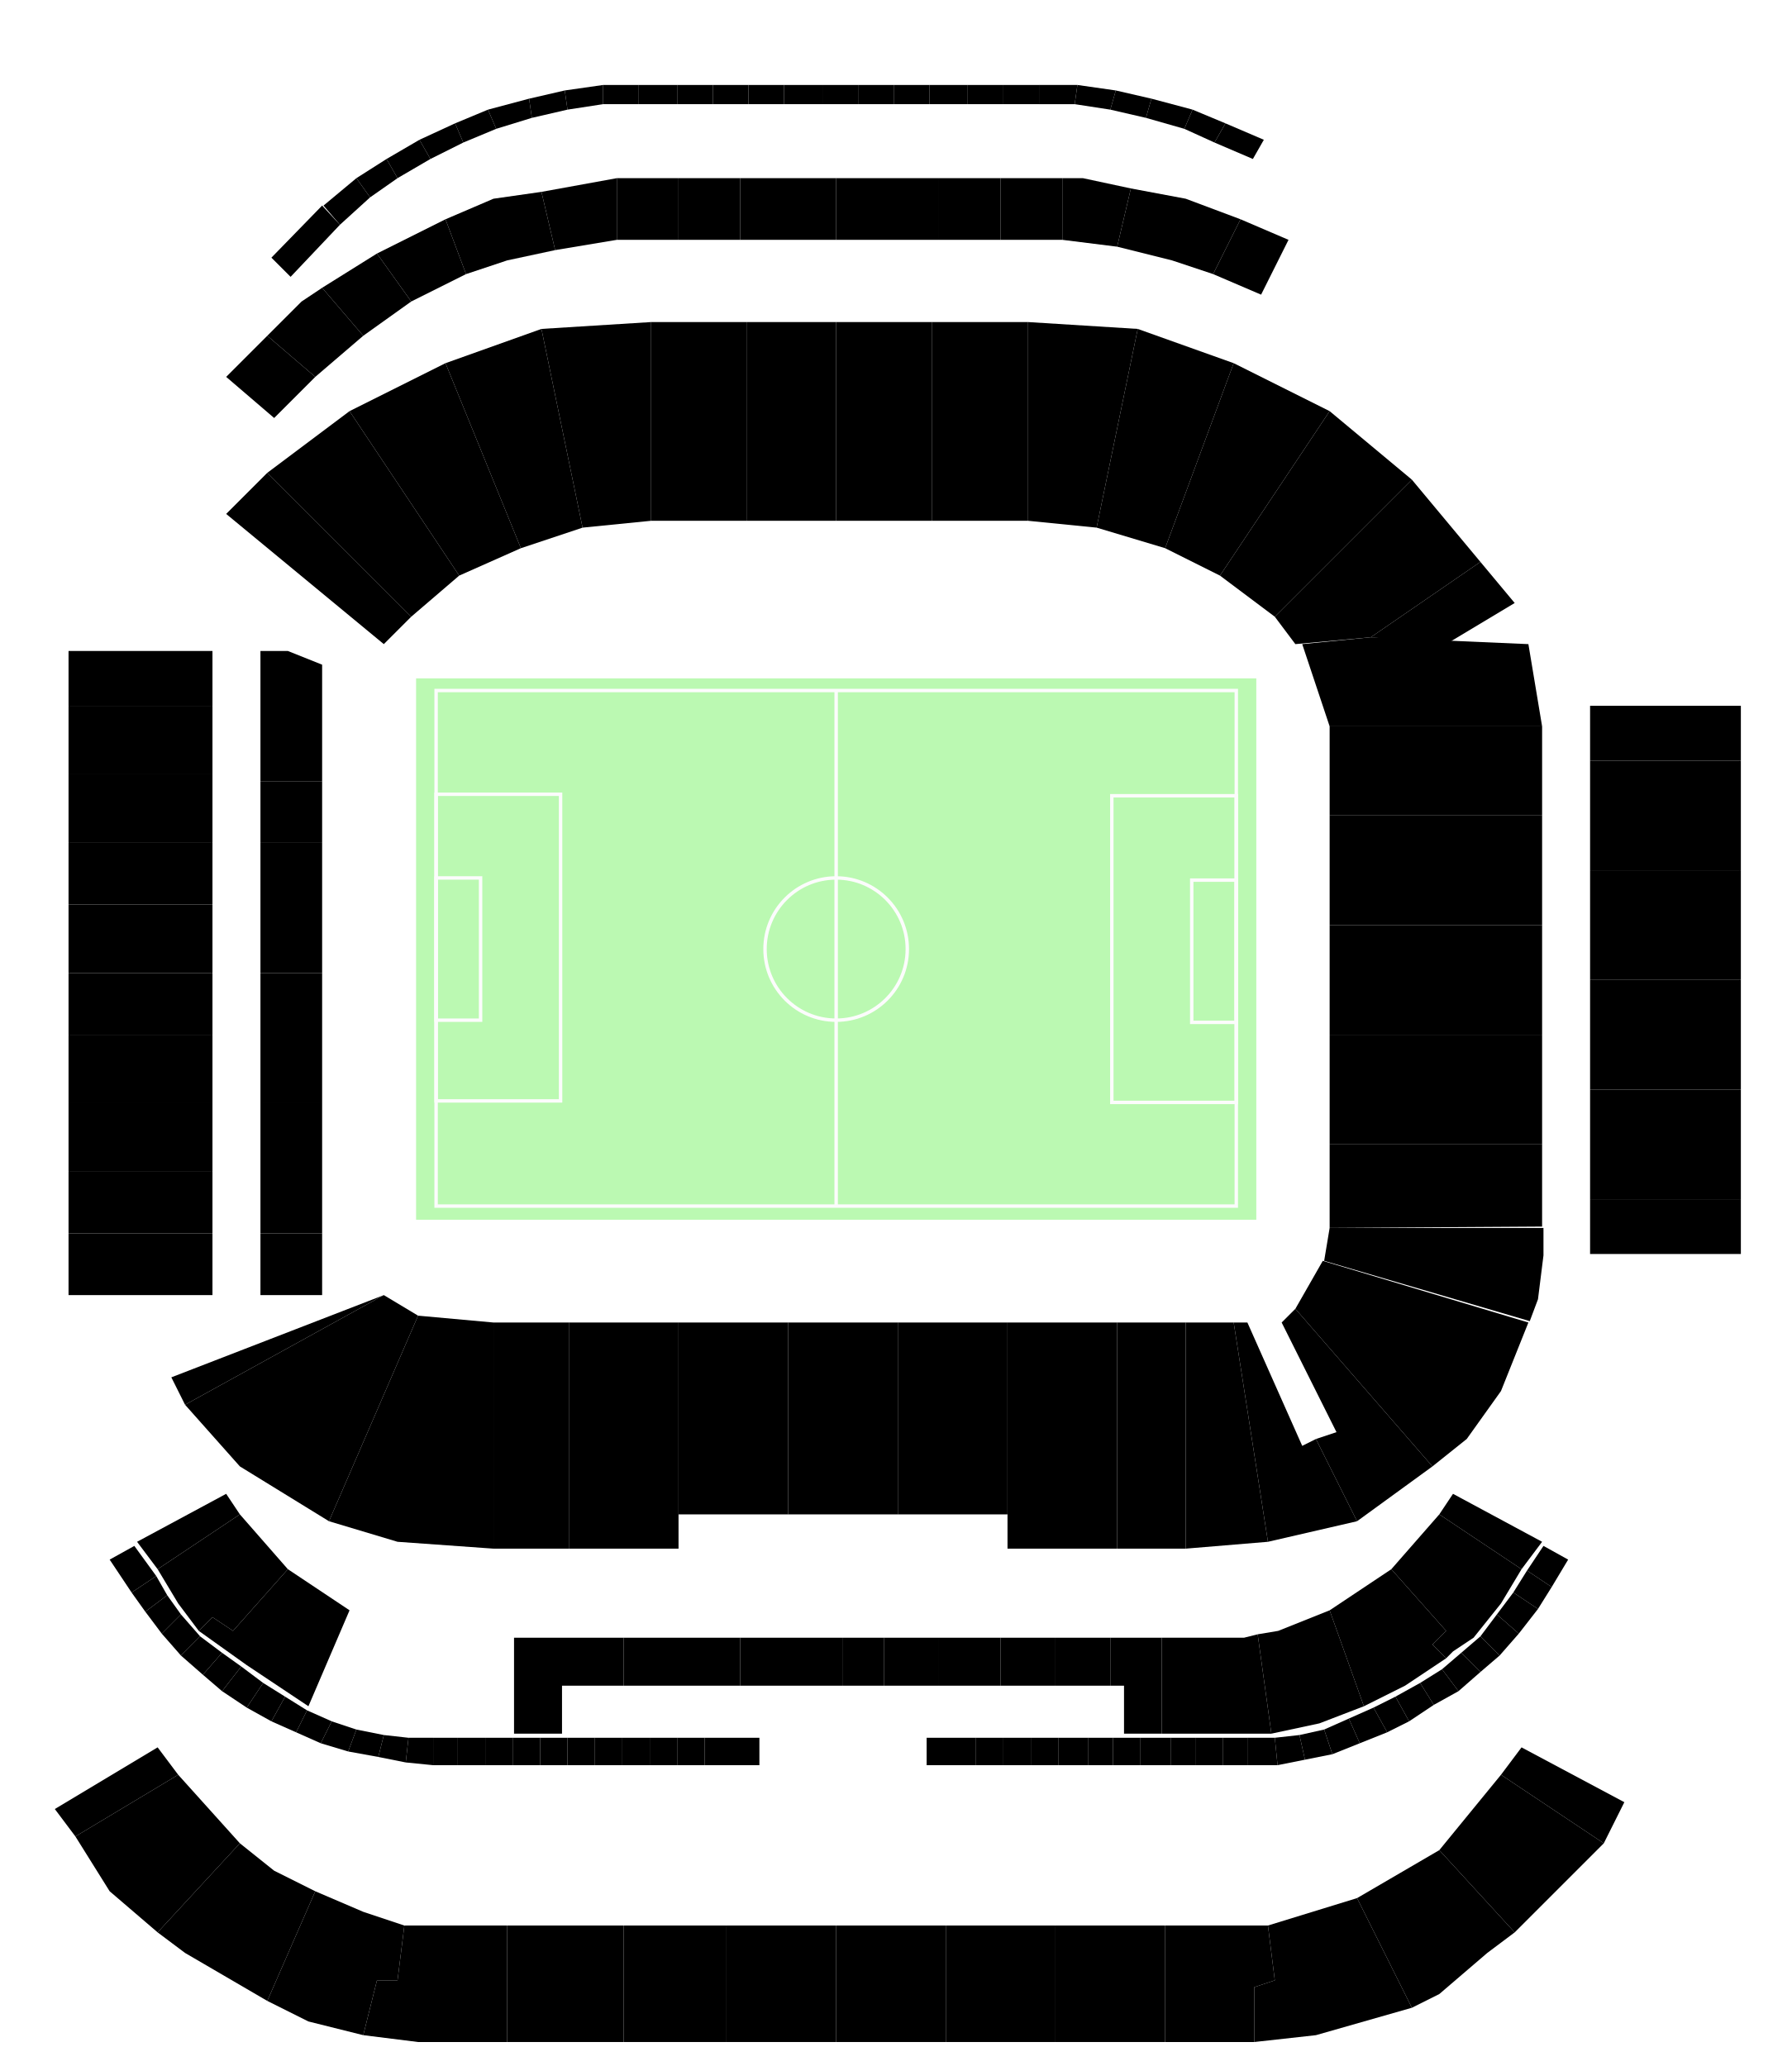
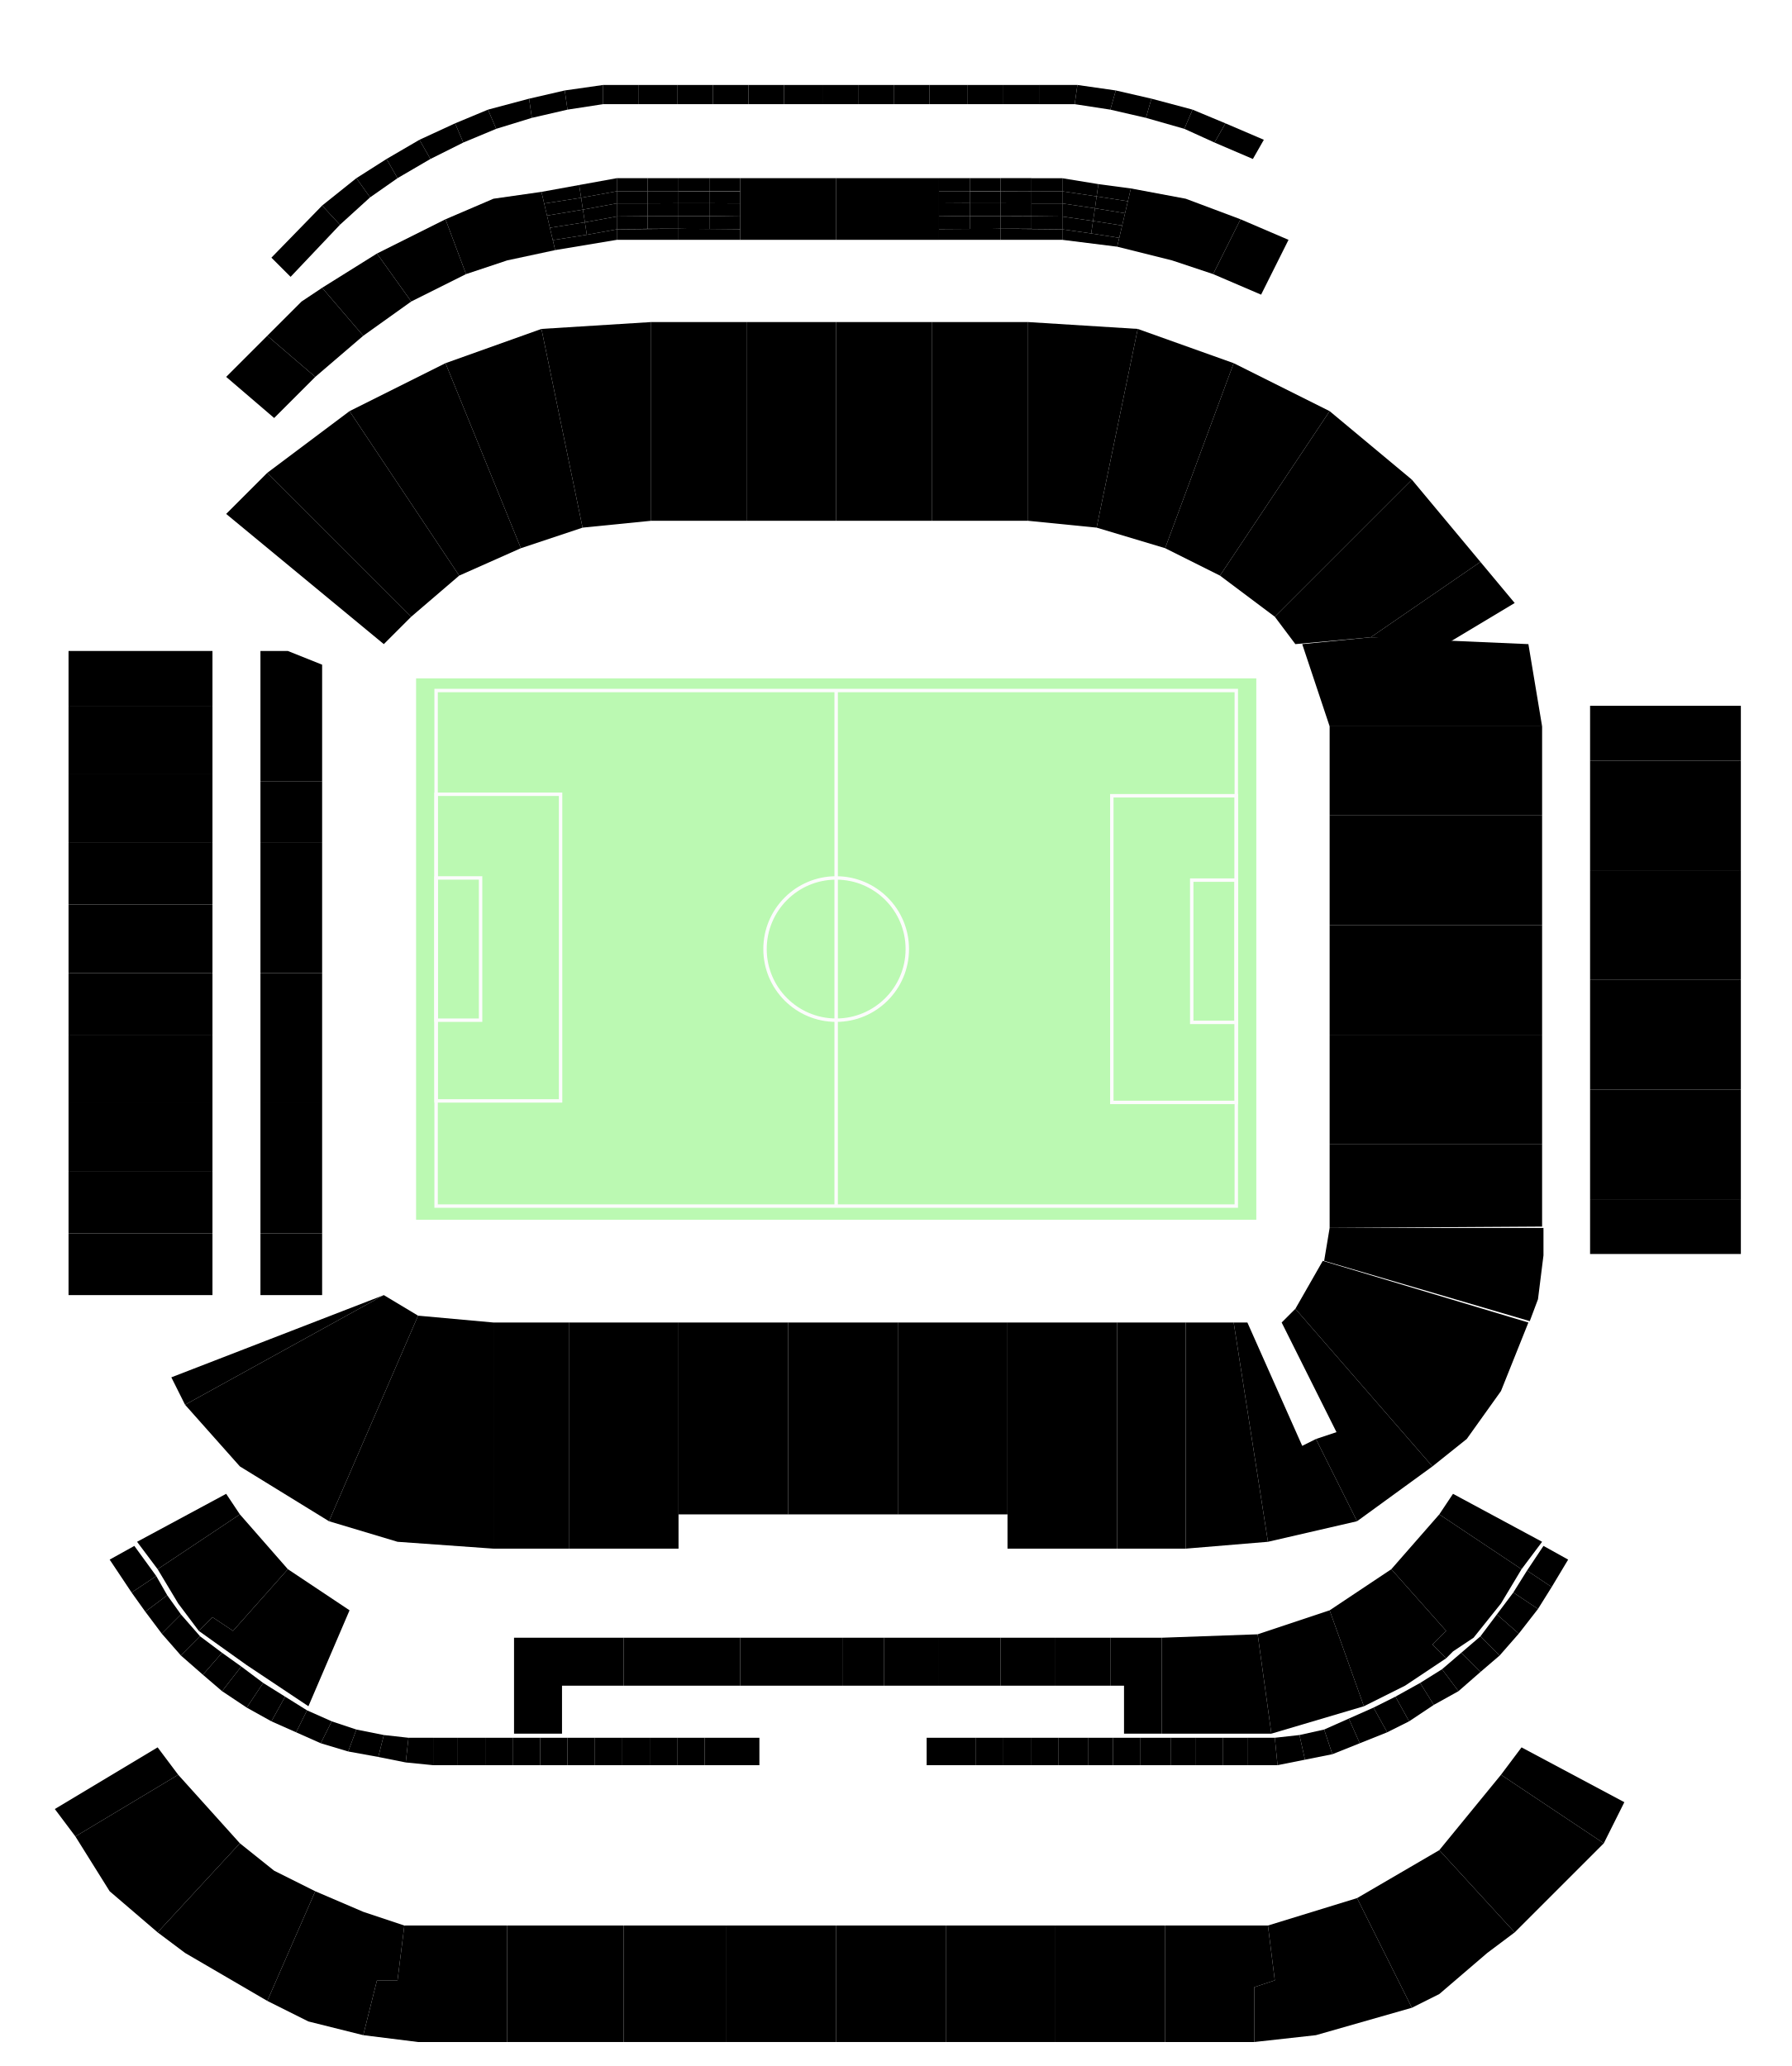
<svg xmlns="http://www.w3.org/2000/svg" version="1.1" id="Map" x="0px" y="0px" viewBox="0 0 2614 3015" style="enable-background:new 0 0 2614 3015;" xml:space="preserve">
  <style type="text/css">
	.st0{fill:#BBF9B2;}
	.st1{fill:#BBF9B2;stroke:#FCFCFC;stroke-width:5;stroke-miterlimit:10;}
	.st2{fill:none;stroke:#FCFCFC;stroke-width:5;stroke-miterlimit:10;}
</style>
  <polygon id="_x34_01" points="330,750 390,690 600,900 560,940 " />
  <polygon id="_x34_02" points="390,690 510,600 670,840 600,900 " />
  <polygon id="_x34_03" points="510,600 650,530 760,800 670,840 " />
  <polygon id="_x34_04" points="650,530 790,480 850,770 760,800 " />
  <polygon id="_x34_05" points="790,480 950,470 950,760 850,770 " />
  <polygon id="_x34_06" points="950,470 1090,470 1090,760 950,760 " />
  <polygon id="_x34_07" points="1090,470 1220,470 1220,760 1090,760 " />
  <polygon id="_x34_08" points="1220,470 1360,470 1360,760 1220,760 " />
  <polygon id="_x34_09" points="1360,470 1500,470 1500,760 1360,760 " />
  <polygon id="_x34_10" points="1500,470 1660,480 1600,770 1500,760 " />
  <polygon id="_x34_11" points="1660,480 1800,530 1700,800 1600,770 " />
  <polygon id="_x34_12" points="1800,530 1940,600 1780,840 1700,800 " />
  <polygon id="_x34_13" points="1940,600 2060,700 1860,900 1780,840 " />
  <polygon id="_x34_14" points="2060,700 2160,820 2000,930 1890,940 1860,900 " />
  <polygon id="_x34_15" points="2160,820 2210,880 2110,940 2000,930 " />
  <polygon id="_x33_07" points="1900,940 2000,930 2230,940 2250,1060 1940,1060 " />
  <polygon id="_x33_08" points="1940,1060 2250,1060 2250,1190 1940,1190 " />
  <polygon id="_x33_09" points="1940,1190 2250,1190 2250,1350 1940,1350 " />
  <polygon id="_x33_10" points="1940,1350 2250,1350 2250,1510 1940,1510 1940,1380 " />
  <polygon id="_x33_11" points="1940,1510 2250,1510 2250,1670 1940,1670 " />
  <polygon id="_x33_12" points="1940,1670 2250,1670 2250,1790 1940,1792 " />
  <polygon id="_x33_14" points="2090,2140 1890,1910 1930,1840 2230,1930 2190,2030 2140,2100 " />
  <polygon id="_x33_15" points="1870,1930 1890,1910 2090,2140 1980,2220 1920,2100 1950,2090 " />
  <polygon id="_x33_16" points="1980,2220 1850,2250 1800,1930 1820,1930 1900,2110 1920,2100 " />
  <polygon id="_x33_17" points="1730,1930 1800,1930 1850,2250 1730,2260 " />
  <polygon id="_x33_18" points="1630,1930 1730,1930 1730,2260 1630,2260 " />
  <polygon id="_x33_19" points="1470,1930 1630,1930 1630,2260 1470,2260 " />
  <polygon id="_x33_20" points="1310,1930 1470,1930 1470,2210 1310,2210 " />
  <polygon id="_x33_21" points="1150,1930 1310,1930 1310,2210 1150,2210 " />
  <polygon id="_x33_22" points="990,1930 1150,1930 1150,2210 990,2210 " />
  <polygon id="_x33_23" points="830,1930 990,1930 990,2260 830,2260 " />
  <polygon id="_x33_24" points="720,1930 830,1930 830,2260 720,2260 " />
  <polygon id="_x33_25" points="480,2220 610,1920 720,1930 720,2260 580,2250 " />
  <polygon id="_x33_26" points="270,2050 560,1890 610,1920 480,2220 350,2140 " />
  <polygon id="_x32_01" points="380,1800 470,1800 470,1890 380,1890 " />
  <polygon id="_x32_02" points="380,1610 470,1610 470,1800 380,1800 " />
  <polygon id="_x32_03" points="380,1420 470,1420 470,1610 380,1610 " />
  <polygon id="_x32_04" points="380,1230 470,1230 470,1420 380,1420 " />
  <polygon id="_x32_05" points="380,1140 470,1140 470,1230 380,1230 " />
  <polygon id="_x32_06" points="470,970 470,1140 380,1140 380,950 420,950 " />
  <polygon id="_x33_37" points="100,950 310,950 310,1030 100,1030 " />
  <polygon id="_x33_36" points="100,1030 310,1030 310,1130 100,1130 " />
  <polygon id="_x33_35" points="100,1130 310,1130 310,1230 100,1230 " />
  <polygon id="_x33_34" points="100,1230 310,1230 310,1320 100,1320 " />
  <polygon id="_x33_33" points="100,1320 310,1320 310,1420 100,1420 " />
  <polygon id="_x33_32" points="100,1420 310,1420 310,1510 100,1510 " />
  <polygon id="_x33_31" points="100,1510 310,1510 310,1610 100,1610 " />
  <polygon id="_x33_30" points="100,1610 310,1610 310,1710 100,1710 " />
  <polygon id="_x33_29" points="100,1710 310,1710 310,1800 100,1800 " />
  <polygon id="_x33_28" points="100,1800 310,1800 310,1890 100,1890 " />
  <polygon id="_x33_01" points="2320,1030 2540,1030 2540,1110 2320,1110 " />
  <polygon id="_x33_02" points="2320,1110 2540,1110 2540,1270 2320,1270 " />
  <polygon id="_x33_03" points="2320,1270 2540,1270 2540,1430 2320,1430 " />
  <polygon id="_x33_04" points="2320,1430 2540,1430 2540,1590 2320,1590 " />
  <polygon id="_x33_05" points="2320,1590 2540,1590 2540,1750 2320,1750 " />
  <polygon id="_x33_06" points="2320,1750 2540,1750 2540,1830 2320,1830 " />
  <polygon id="_x34_16" points="2100,2210 2120,2180 2250,2250 2220,2290 " />
  <polygon id="_x34_17" points="2110,2380 2030,2290 2100,2210 2220,2290 2190,2340 2150,2390 2120,2410 2110,2420 2090,2400 " />
  <polygon id="_x34_18" points="1940,2350 2030,2290 2110,2380 2090,2400 2110,2420 2050,2460 1990,2490 " />
  <polygon id="_x34_34" points="200,2250 330,2180 350,2210 230,2290 " />
  <polygon id="_x34_33" points="230,2290 350,2210 420,2290 340,2380 310,2360 290,2380 260,2340 " />
  <polygon id="_x34_32" points="420,2290 510,2350 450,2490 360,2430 290,2380 310,2360 340,2380 " />
  <polygon id="_x36_44" points="80,2640 230,2550 260,2590 110,2680 " />
  <polygon id="_x36_43" points="110,2680 260,2590 350,2690 230,2820 160,2760 " />
  <polygon id="_x36_42" points="230,2820 350,2690 400,2730 460,2760 390,2920 270,2850 " />
  <polygon id="_x36_41" points="460,2760 530,2790 590,2810 580,2890 550,2890 530,2970 450,2950 390,2920 " />
  <polygon id="_x36_40" points="590,2810 740,2810 740,2980 610,2980 530,2970 550,2890 580,2890 " />
  <polygon id="_x36_39" points="740,2810 910,2810 910,2980 740,2980 " />
  <polygon id="_x36_38" points="910,2810 1060,2810 1060,2980 910,2980 " />
  <polygon id="_x36_37" points="1060,2810 1220,2810 1220,2980 1060,2980 " />
  <polygon id="_x36_36" points="1220,2810 1380,2810 1380,2980 1220,2980 " />
  <polygon id="_x36_35" points="1380,2810 1540,2810 1540,2980 1380,2980 " />
  <polygon id="_x36_34" points="1540,2810 1700,2810 1700,2980 1540,2980 " />
  <polygon id="_x36_33" points="1700,2810 1810,2810 1850,2810 1860,2890 1830,2900 1830,2980 1700,2980 " />
  <polygon id="_x36_32" points="1850,2810 1980,2770 2060,2930 1920,2970 1830,2980 1830,2900 1860,2890 " />
  <polygon id="_x36_31" points="1980,2770 2100,2700 2210,2820 2170,2850 2100,2910 2060,2930 " />
  <polygon id="_x36_30" points="2100,2700 2190,2590 2340,2690 2210,2820 " />
  <polygon id="_x36_29" points="2190,2590 2220,2550 2370,2630 2340,2690 " />
  <polygon id="_x33_27" points="250,2010 560,1890 270,2050 " />
  <polygon id="_x34_29" points="910,2460 820,2460 820,2530 750,2530 750,2390 910,2390 " />
  <polygon id="_x35_01" points="330,550 390,490 460,550 400,610 " />
  <polygon id="_x35_02" points="390,490 440,440 470,420 530,490 460,550 " />
  <polygon id="_x35_03" points="470,420 550,370 600,440 530,490 " />
  <polygon id="_x35_04" points="550,370 650,320 680,400 600,440 " />
  <polygon id="_x35_05" points="650,320 720,290 790,280 810,365 740,380 680,400 " />
-   <polygon id="_x35_07" points="900,260 990,260 990,350 900,350 " />
-   <polygon id="_x35_08" points="990,260 1080,260 1080,350 990,350 " />
  <polygon id="_x35_09" points="1080,260 1220,260 1220,350 1080,350 " />
  <polygon id="_x35_10" points="1220,260 1370,260 1370,350 1220,350 " />
-   <polygon id="_x35_11" points="1370,260 1460,260 1460,350 1370,350 " />
-   <polygon id="_x35_12" points="1460,260 1550,260 1550,350 1460,350 " />
  <polygon id="_x35_14" points="1650,275 1730,290 1810,320 1770,400 1710,380 1630,360 " />
  <polygon id="_x35_15" points="1810,320 1880,350 1840,430 1770,400 " />
  <polygon id="_x34_28" points="910,2390 1080,2390 1080,2460 910,2460 " />
  <polygon id="_x34_27" points="1080,2390 1230,2390 1230,2460 1080,2460 " />
  <polygon id="_x34_26" points="1230,2390 1290,2390 1290,2460 1230,2460 " />
  <polygon id="_x34_25" points="1290,2390 1370,2390 1370,2460 1290,2460 " />
  <polygon id="_x34_24" points="1370,2390 1460,2390 1460,2460 1370,2460 " />
  <polygon id="_x34_23" points="1460,2390 1540,2390 1540,2460 1460,2460 " />
-   <polygon id="_x34_22_00000177449402182511099750000000250846828471196077_" points="1540,2390 1620,2390 1620,2460 1540,2460 " />
  <polygon id="SB_601" points="396,376 470,300 496,328 424,404 " />
-   <polygon id="SB_602" points="540,288 496,328 472,300 520,260 " />
-   <polygon id="SB_603" points="564,232 580,260 540,288 520,260 " />
-   <polygon id="SB_604" points="612,204 628,232 580,260 564,232 " />
-   <polygon id="SB_605" points="664,180 676,208 628,232 612,204 " />
-   <polygon id="SB_606" points="712,160 724,188 676,208 664,180 " />
-   <polygon id="SB_607" points="772,144 776,172 724,188 712,160 " />
-   <polygon id="SB_608" points="824,132 828,160 776,172 772,144 " />
-   <polygon id="SB_609" points="880,124 880,152 828,160 824,132 " />
-   <polygon id="SB_610" points="932,124 932,152 880,152 880,124 " />
-   <polygon id="SB_611" points="988,124 988,152 932,152 932,124 " />
-   <polygon id="SB_612" points="1040,124 1040,152 988,152 988,124 " />
-   <polygon id="SB_613" points="1092,124 1092,152 1040,152 1040,124 " />
-   <polygon id="SB_614" points="1144,124 1144,152 1092,152 1092,124 " />
-   <polygon id="SB_615" points="1200,124 1200,152 1144,152 1144,124 " />
-   <polygon id="SB_616" points="1252,124 1252,152 1200,152 1200,124 " />
-   <polygon id="SB_617" points="1304,124 1304,152 1252,152 1252,124 " />
-   <polygon id="SB_618" points="1304,124 1304,152 1356,152 1356,124 " />
-   <polygon id="SB_619" points="1412,124 1412,152 1356,152 1356,124 " />
-   <polygon id="SB_620" points="1464,124 1464,152 1412,152 1412,124 " />
-   <polygon id="SB_621" points="1516,124 1516,152 1464,152 1464,124 " />
-   <polygon id="SB_622" points="1572,124 1568,152 1516,152 1516,124 " />
-   <polygon id="SB_623" points="1620,160 1568,152 1572,124 1628,132 " />
-   <polygon id="SB_624" points="1680,144 1672,172 1620,160 1628,132 " />
-   <polygon id="SB_625" points="1740,160 1728,188 1672,172 1680,144 " />
-   <polygon id="SB_626" points="1788,180 1772,208 1728,188 1740,160 " />
-   <polygon id="SB_627" points="1844,204 1828,232 1772,208 1788,180 " />
+   <polygon id="SB_609" points="824,132 828,160 776,172 772,144 " />
+   <polygon id="SB_610" points="880,124 880,152 828,160 824,132 " />
+   <polygon id="SB_611" points="932,124 932,152 880,152 880,124 " />
+   <polygon id="SB_612" points="988,124 988,152 932,152 932,124 " />
+   <polygon id="SB_613" points="1040,124 1040,152 988,152 988,124 " />
+   <polygon id="SB_614" points="1092,124 1092,152 1040,152 1040,124 " />
+   <polygon id="SB_615" points="1144,124 1144,152 1092,152 1092,124 " />
+   <polygon id="SB_616" points="1200,124 1200,152 1144,152 1144,124 " />
+   <polygon id="SB_617" points="1252,124 1252,152 1200,152 1200,124 " />
+   <polygon id="SB_618" points="1304,124 1304,152 1252,152 1252,124 " />
+   <polygon id="SB_619" points="1304,124 1304,152 1356,152 1356,124 " />
+   <polygon id="SB_620" points="1412,124 1412,152 1356,152 1356,124 " />
+   <polygon id="SB_621" points="1464,124 1464,152 1412,152 1412,124 " />
+   <polygon id="SB_622" points="1516,124 1516,152 1464,152 1464,124 " />
+   <polygon id="SB_623" points="1572,124 1568,152 1516,152 1516,124 " />
+   <polygon id="SB_624" points="1620,160 1568,152 1572,124 1628,132 " />
+   <polygon id="SB_625" points="1680,144 1672,172 1620,160 1628,132 " />
+   <polygon id="SB_626" points="1740,160 1728,188 1672,172 1680,144 " />
+   <polygon id="SB_627" points="1788,180 1772,208 1728,188 1740,160 " />
+   <polygon id="SB_628" points="1844,204 1828,232 1772,208 1788,180 " />
  <polygon id="_x33_13" points="1932,1840 1940,1792 2252,1792 2252,1832 2244,1896 2232,1928 " />
  <polygon id="SB_516" points="2252,2256 2288,2276 2264,2316 2228,2292 " />
  <polygon id="SB_517" points="2208,2324 2244,2348 2264,2316 2228,2292 " />
  <polygon id="SB_518" points="2184,2356 2216,2384 2244,2348 2208,2324 " />
  <polygon id="SB_519" points="2188,2416 2216,2384 2184,2356 2160,2388 " />
  <polygon id="SB_520" points="2160,2440 2188,2416 2160,2388 2132,2412 " />
  <polygon id="SB_521" points="2128,2468 2160,2440 2132,2412 2104,2436 " />
  <polygon id="SB_522" points="2072,2456 2092,2488 2128,2468 2104,2436 " />
  <polygon id="SB_523" points="2056,2512 2092,2488 2072,2456 2036,2476 " />
  <polygon id="SB_524" points="2004,2492 2024,2528 2056,2512 2036,2476 " />
  <polygon id="SB_525" points="1968,2508 1984,2544 2024,2528 2004,2492 " />
  <polygon id="SB_526" points="1944,2560 1984,2544 1968,2508 1932,2524 " />
  <polygon id="SB_527" points="1904,2568 1944,2560 1932,2524 1896,2532 " />
  <polygon id="SB_528" points="1864,2576 1860,2536 1896,2532 1904,2568 " />
  <polygon id="SB_529" points="1820,2536 1860,2536 1864,2576 1820,2576 " />
  <polygon id="SB_530" points="1784,2536 1820,2536 1820,2576 1784,2576 " />
  <polygon id="SB_531" points="1744,2536 1784,2536 1784,2576 1744,2576 " />
  <polygon id="SB_532" points="1708,2536 1744,2536 1744,2576 1708,2576 " />
  <polygon id="SB_533" points="1664,2536 1708,2536 1708,2576 1664,2576 " />
  <polygon id="SB_534" points="1624,2536 1664,2536 1664,2576 1624,2576 " />
  <polygon id="SB_535" points="1588,2536 1624,2536 1624,2576 1588,2576 " />
  <polygon id="SB_536" points="1544,2536 1588,2536 1588,2576 1544,2576 " />
  <polygon id="SB_537" points="1504,2536 1544,2536 1544,2576 1504,2576 " />
  <polygon id="SB_538" points="1464,2536 1504,2536 1504,2576 1464,2576 " />
  <polygon id="SB_539" points="1424,2536 1464,2536 1464,2576 1424,2576 " />
  <polygon id="SB_540" points="1352,2536 1424,2536 1424,2576 1352,2576 " />
  <polygon id="SB_541" points="1108,2536 1108,2576 1028,2576 1028,2536 " />
  <polygon id="SB_542" points="988,2536 1028,2536 1028,2576 988,2576 " />
  <polygon id="SB_543" points="948,2536 988,2536 988,2576 948,2576 " />
  <polygon id="SB_544" points="908,2536 948,2536 948,2576 908,2576 " />
  <polygon id="SB_545" points="868,2536 908,2536 908,2576 868,2576 " />
  <polygon id="SB_546" points="828,2536 868,2536 868,2576 828,2576 " />
  <polygon id="SB_547" points="788,2536 828,2536 828,2576 788,2576 " />
  <polygon id="SB_548" points="748,2536 788,2536 788,2576 748,2576 " />
  <polygon id="SB_549" points="708,2536 748,2536 748,2576 708,2576 " />
  <polygon id="SB_550" points="668,2536 708,2536 708,2576 668,2576 " />
  <polygon id="SB_551" points="632,2536 668,2536 668,2576 632,2576 " />
  <polygon id="SB_552" points="592,2572 632,2576 632,2536 596,2536 " />
  <polygon id="SB_553" points="552,2564 560,2532 596,2536 592,2572 " />
  <polygon id="SB_554" points="508,2556 552,2564 560,2532 520,2524 " />
  <polygon id="SB_555" points="468,2544 484,2512 520,2524 508,2556 " />
  <polygon id="SB_556" points="468,2544 432,2528 448,2496 484,2512 " />
  <polygon id="SB_557" points="396,2512 416,2476 448,2496 432,2528 " />
  <polygon id="SB_558" points="360,2492 384,2456 416,2476 396,2512 " />
  <polygon id="SB_559" points="324,2468 352,2432 384,2456 360,2492 " />
  <polygon id="SB_560" points="296,2444 324,2412 352,2432 324,2468 " />
  <polygon id="SB_561" points="264,2416 296,2444 324,2412 292,2388 " />
  <polygon id="SB_562" points="236,2384 264,2416 292,2388 264,2356 " />
  <polygon id="SB_563" points="212,2352 244,2328 264,2356 236,2384 " />
  <polygon id="SB_564" points="192,2324 228,2300 244,2328 212,2352 " />
  <polygon id="SB_565" points="160,2276 196,2256 228,2300 192,2324 " />
-   <polygon id="_x35_06_00000080187721072573232010000009917583082970567558_" points="790,280 810,365 900,350 900,260 " />
-   <polygon id="_x35_13_00000169550824984755806460000001746835171770038433_" points="1550,260 1580,260 1650,275 1630,360 1550,350   " />
  <polygon id="_x34_21" points="1640,2530 1640,2460 1620,2460 1620,2390 1695,2390 1695,2530 " />
-   <polygon id="_x34_20_00000084508122207251785940000000927951397258367384_" points="1835,2385 1855,2530 1695,2530 1695,2390   1815,2390 " />
-   <polygon id="_x34_19_00000173873731585718808890000002111984933031829659_" points="1865,2380 1940,2350 1990,2490 1925,2515   1855,2530 1835,2385 " />
  <g id="Field">
    <rect x="607.1" y="990" class="st0" width="1225.9" height="790" />
    <g>
      <g>
        <rect x="636.3" y="1007.7" class="st1" width="1167.5" height="752.4" />
        <rect x="636.3" y="1159.1" class="st2" width="181.6" height="447.5" />
        <rect x="636.3" y="1281.2" class="st2" width="64.9" height="207.6" />
        <circle class="st2" cx="1220" cy="1385" r="103.8" />
        <g>
          <rect x="1622.2" y="1161.3" class="st2" width="181.6" height="447.5" />
          <rect x="1738.8" y="1284.4" class="st2" width="64.9" height="207.6" />
        </g>
        <line class="st2" x1="1220" y1="1761.2" x2="1220" y2="1008.8" />
      </g>
    </g>
  </g>
+   <polygon id="CR_28" points="847.9,288.6 794,297 790,280 845,270 " />
+   <polygon id="CR_27" points="850.5,305.9 798.1,314.6 794,297 847.9,288.6 " />
+   <polygon id="CR_26" points="853.4,324.4 802.3,332.4 798.1,314.6 850.5,305.9 " />
+   <polygon id="CR_25" points="856.2,342.6 806.6,350.4 802.3,332.4 853.4,324.4 " />
+   <polygon id="CR_29" points="900,279.1 847.9,288.6 845,270 900,260 " />
+   <polygon id="CR_30" points="900,296.8 850.5,305.9 847.9,288.6 900,279.1 " />
+   <polygon id="CR_31" points="900,315.9 853.4,324.4 850.5,305.9 900,296.8 " />
+   <polygon id="CR_32" points="900,334.7 856.2,342.6 853.4,324.4 900,315.9 " />
+   <polygon id="_x35_06" points="810,365 900,350 900,334.7 856.2,342.6 806.6,350.4 " />
+   <polygon id="CR_36" points="945,279.3 900,279.1 900,260 945,260 " />
+   <polygon id="CR_35" points="945,296.8 900,296.8 900,279.1 945,279.3 " />
+   <polygon id="CR_34" points="945,315.5 900,315.9 900,296.8 945,296.8 " />
+   <polygon id="CR_33" points="945,333.9 900,334.7 900,315.9 945,315.5 " />
+   <polygon id="CR_37" points="990,279.1 945,279.3 945,260 990,260 " />
+   <polygon id="CR_38" points="990,296.6 945,296.8 945,279.3 990,279.1 " />
+   <polygon id="CR_39" points="990,315.3 945,315.5 945,296.8 990,296.6 " />
+   <polygon id="CR_40" points="990,333.8 945,333.9 945,315.5 990,315.3 " />
+   <rect id="CR_44" x="990" y="260" width="45" height="19.1" />
+   <rect id="CR_45" x="1035" y="260" width="45" height="19.1" />
+   <rect id="CR_43" x="990" y="279.3" width="45" height="17.3" />
+   <polygon id="CR_46" points="1035,296.6 1080,296.8 1080,279.3 1035,279.3 " />
+   <rect id="CR_42" x="990" y="296.6" width="45" height="18.7" />
+   <polygon id="CR_47" points="1035,315.3 1080,315.9 1080,296.8 1035,296.6 " />
+   <polygon id="CR_41" points="1035,334.7 990,333.8 990,315.3 1035,315.3 " />
+   <polygon id="CR_48" points="1035,334.7 1080,334.7 1080,315.9 1035,315.3 " />
+   <polygon id="CR_69" points="1600,286.6 1645.6,293.7 1650,275 1602.6,268.7 " />
+   <polygon id="CR_70" points="1597.6,304 1641.5,311.2 1645.6,293.7 1600,286.6 " />
+   <polygon id="CR_71" points="1594.8,322.5 1637.3,329.1 1641.5,311.2 1597.6,304 " />
+   <polygon id="CR_72" points="1592.1,340.7 1633,347.1 1637.3,329.1 1594.8,322.5 " />
+   <polygon id="CR_68" points="1550,279.2 1600,286.6 1602.6,268.7 1550,260.1 " />
+   <polygon id="CR_67" points="1550,296.9 1597.6,304 1600,286.6 1550,279.2 " />
+   <polygon id="CR_66" points="1550,316 1594.8,322.5 1597.6,304 1550,296.9 " />
+   <polygon id="CR_65" points="1550,334.7 1592.1,340.7 1594.8,322.5 1550,316 " />
+   <polygon id="_x35_13" points="1630,360 1550,350 1550,334.7 1592.1,340.7 1633,347.1 " />
+   <polygon id="CR_61" points="1505,279.3 1550,279.2 1550,260.1 1505,260.1 " />
+   <polygon id="CR_62" points="1505,296.9 1550,296.9 1550,279.2 1505,279.3 " />
+   <polygon id="CR_63" points="1505,315.5 1550,316 1550,296.9 1505,296.9 " />
+   <polygon id="CR_64" points="1505,334 1550,334.7 1550,316 1505,315.5 " />
+   <polygon id="CR_60" points="1460,279 1505,279.2 1505,259.9 1460,259.9 " />
+   <polygon id="CR_59" points="1460,296.6 1505,296.8 1505,279.2 1460,279.1 " />
+   <polygon id="CR_58" points="1460,315.3 1505,315.4 1505,296.7 1460,296.5 " />
+   <polygon id="CR_57" points="1460,333.8 1505,333.9 1505,315.5 1460,315.3 " />
+   <rect id="CR_53" x="1415" y="260" transform="matrix(-1 -4.488866e-11 4.488866e-11 -1 2875 539.0903)" width="45" height="19.1" />
+   <rect id="CR_52" x="1370" y="260" transform="matrix(-1 -4.490864e-11 4.490864e-11 -1 2785 539.0903)" width="45" height="19.1" />
+   <rect id="CR_54" x="1415" y="279.3" width="45" height="17.3" />
+   <polygon id="CR_51" points="1415,296.4 1370,296.7 1370,279.1 1415,279.1 " />
+   <rect id="CR_55" x="1415" y="296.6" width="45" height="18.7" />
+   <polygon id="CR_50" points="1415,315.1 1370,315.7 1370,296.6 1415,296.3 " />
+   <polygon id="CR_56" points="1415,334.7 1460,333.8 1460,315.3 1415,315.3 " />
+   <polygon id="CR_49" points="1415,334.4 1370,334.4 1370,315.7 1415,315.1 " />
+   <polygon id="_x34_19" points="1835,2385 1940,2350 1990,2490 1855,2530 " />
+   <polygon id="_x34_20" points="1695,2390 1835,2385 1855,2530 1695,2530 " />
+   <rect id="_x34_22" x="1540" y="2390" width="80" height="70" />
+   <polygon id="_x35_07" points="900,350 990,350 990,333.8 900,334.7 " />
+   <polygon id="_x35_08" points="1080,350 990,350 990,333.8 1080,334.7 " />
+   <polygon id="_x35_11" points="1370,350 1460,350 1460,333.8 1370,334.4 " />
+   <polygon id="_x35_12" points="1460,350 1550,350 1550,334.7 1460,333.8 " />
+   <polygon id="SB_603" points="470,300 520,260 540,288 496,328 " />
+   <polygon id="SB_604" points="520,260 564,232 580,260 540,288 " />
+   <polygon id="SB_605" points="564,232 612,204 628,232 580,260 " />
+   <polygon id="SB_606" points="664,180 676,208 628,232 612,204 " />
+   <polygon id="SB_607" points="664,180 712,160 724,188 676,208 " />
+   <polygon id="SB_608" points="712,160 772,144 776,172 724,188 " />
</svg>
